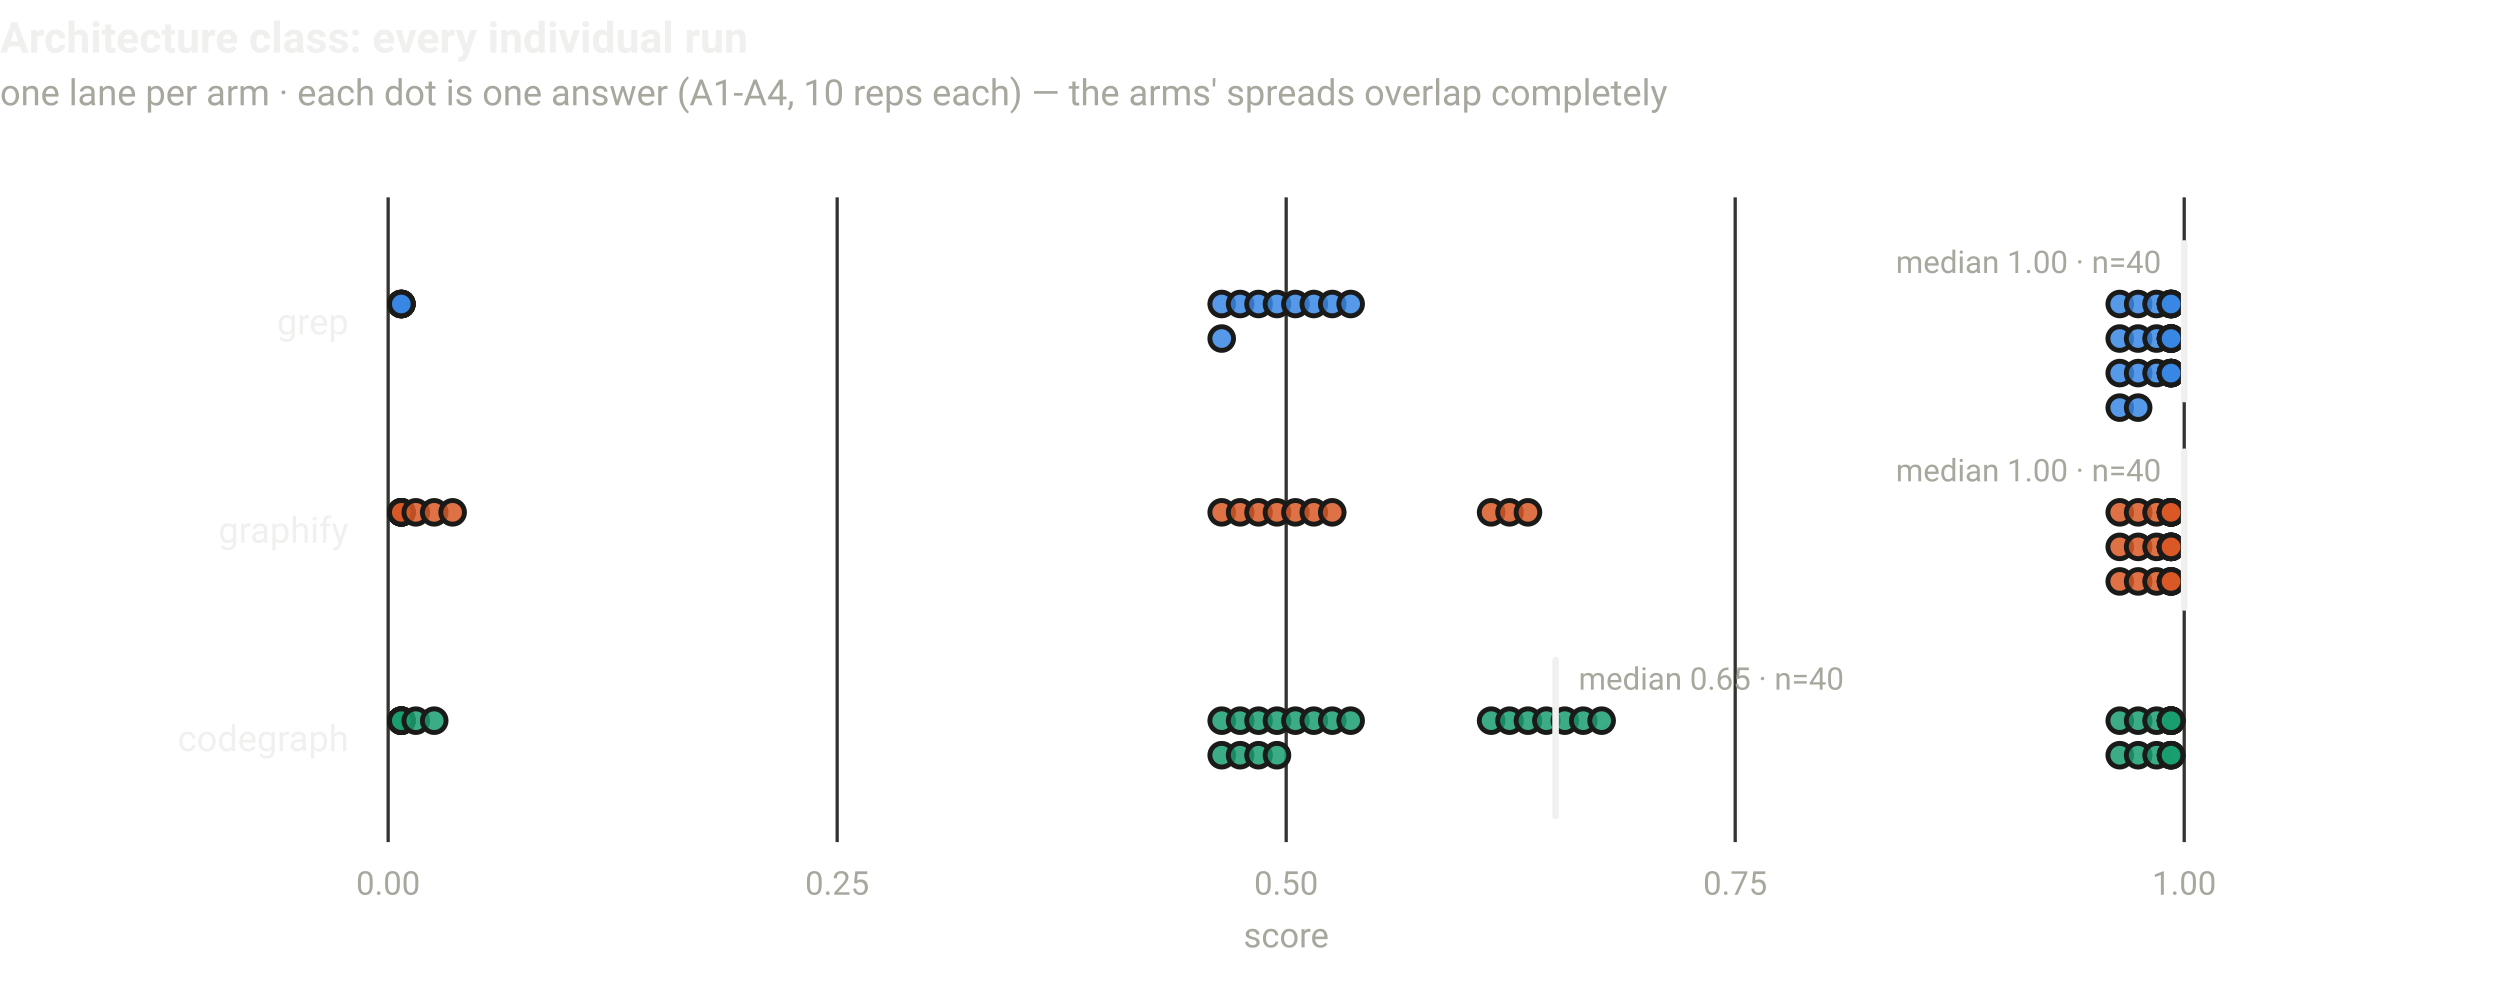
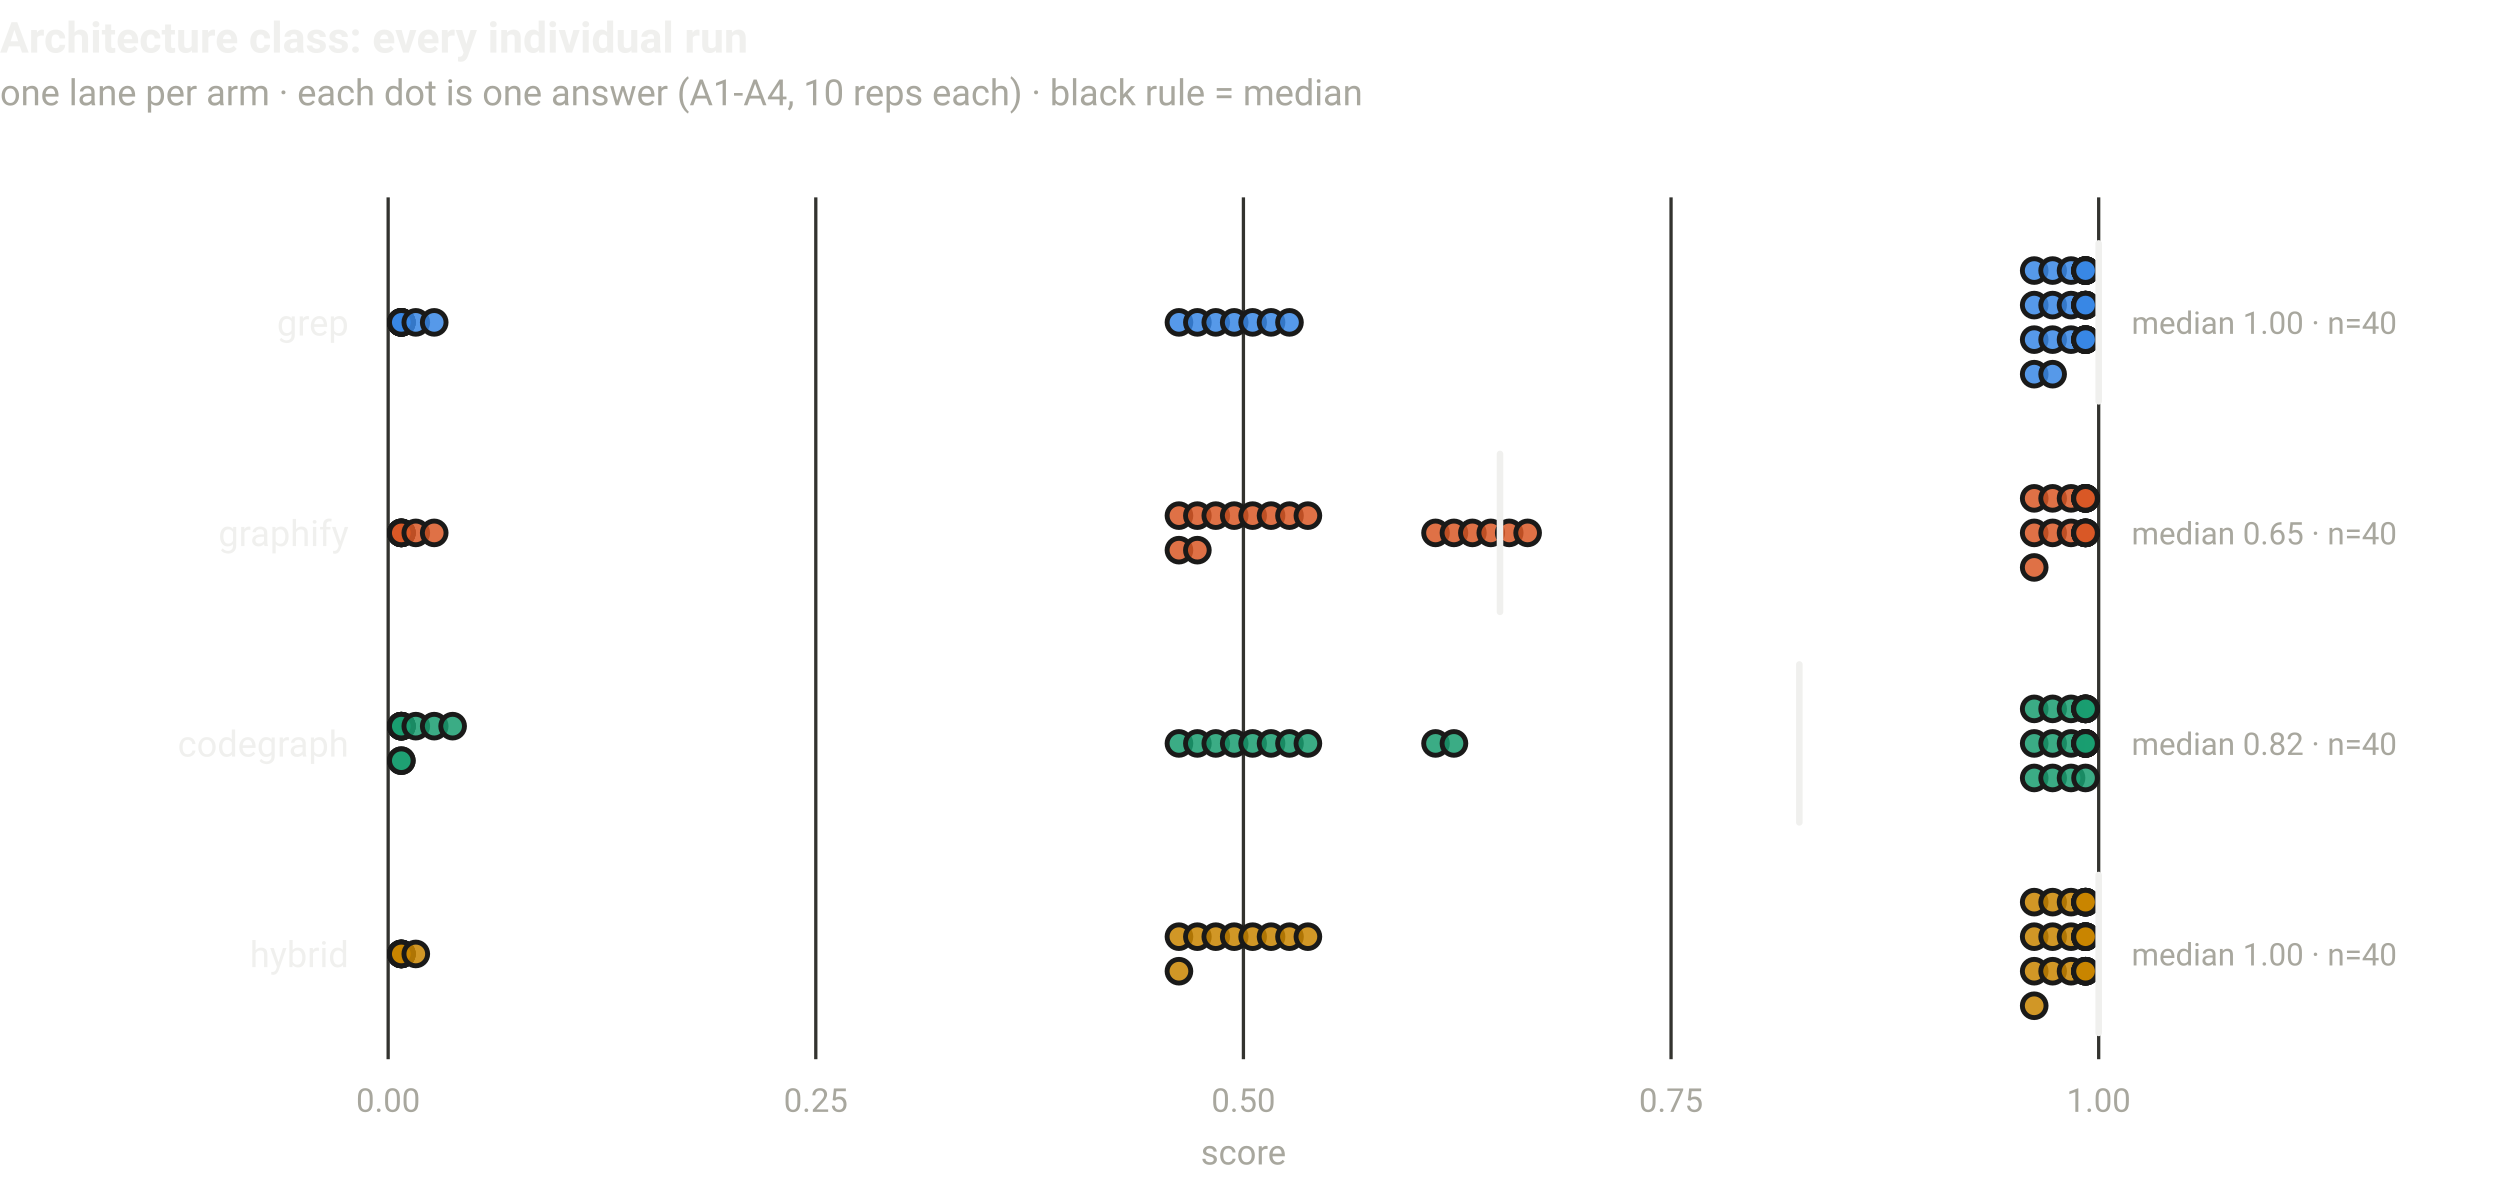
- <svg xmlns="http://www.w3.org/2000/svg" width="760" height="300" viewBox="0 0 760 300" font-family="system-ui,-apple-system,Segoe UI,Roboto,sans-serif" role="img">
+ <svg xmlns="http://www.w3.org/2000/svg" width="760" height="366" viewBox="0 0 760 366" font-family="system-ui,-apple-system,Segoe UI,Roboto,sans-serif" role="img">
  <text x="0" y="16" font-size="13" font-weight="600" fill="#f0f0ee">Architecture class: every individual run</text>
-   <text x="0" y="32" font-size="11" fill="#a8a79e">one lane per arm · each dot is one answer (A1-A4, 10 reps each) — the arms' spreads overlap completely</text>
-   <line x1="118" y1="60" x2="118" y2="256" stroke="#33332f" stroke-width="1" />
-   <text x="118" y="272" font-size="10" fill="#a8a79e" text-anchor="middle">0.00</text>
-   <line x1="254.5" y1="60" x2="254.5" y2="256" stroke="#33332f" stroke-width="1" />
-   <text x="254.5" y="272" font-size="10" fill="#a8a79e" text-anchor="middle">0.25</text>
-   <line x1="391" y1="60" x2="391" y2="256" stroke="#33332f" stroke-width="1" />
-   <text x="391" y="272" font-size="10" fill="#a8a79e" text-anchor="middle">0.50</text>
-   <line x1="527.5" y1="60" x2="527.5" y2="256" stroke="#33332f" stroke-width="1" />
-   <text x="527.5" y="272" font-size="10" fill="#a8a79e" text-anchor="middle">0.75</text>
-   <line x1="664" y1="60" x2="664" y2="256" stroke="#33332f" stroke-width="1" />
-   <text x="664" y="272" font-size="10" fill="#a8a79e" text-anchor="middle">1.00</text>
-   <text x="391" y="288" font-size="10.5" fill="#a8a79e" text-anchor="middle">score</text>
-   <text x="106" y="101.667" font-size="11" fill="#f0f0ee" text-anchor="end">grep</text>
-   <circle cx="644.4" cy="92.417" r="3.6" fill="#3987e5" fill-opacity="0.85" stroke="#1a1a19" stroke-width="1.5" />
-   <circle cx="650" cy="92.417" r="3.6" fill="#3987e5" fill-opacity="0.85" stroke="#1a1a19" stroke-width="1.5" />
-   <circle cx="655.6" cy="92.417" r="3.6" fill="#3987e5" fill-opacity="0.85" stroke="#1a1a19" stroke-width="1.5" />
-   <circle cx="660" cy="92.417" r="3.6" fill="#3987e5" fill-opacity="0.85" stroke="#1a1a19" stroke-width="1.5" />
-   <circle cx="660" cy="92.417" r="3.6" fill="#3987e5" fill-opacity="0.85" stroke="#1a1a19" stroke-width="1.5" />
-   <circle cx="660" cy="92.417" r="3.6" fill="#3987e5" fill-opacity="0.85" stroke="#1a1a19" stroke-width="1.5" />
-   <circle cx="660" cy="92.417" r="3.6" fill="#3987e5" fill-opacity="0.85" stroke="#1a1a19" stroke-width="1.5" />
-   <circle cx="371.4" cy="92.417" r="3.6" fill="#3987e5" fill-opacity="0.85" stroke="#1a1a19" stroke-width="1.5" />
-   <circle cx="660" cy="92.417" r="3.6" fill="#3987e5" fill-opacity="0.85" stroke="#1a1a19" stroke-width="1.5" />
-   <circle cx="122" cy="92.417" r="3.6" fill="#3987e5" fill-opacity="0.85" stroke="#1a1a19" stroke-width="1.5" />
-   <circle cx="122" cy="92.417" r="3.6" fill="#3987e5" fill-opacity="0.85" stroke="#1a1a19" stroke-width="1.5" />
-   <circle cx="122" cy="92.417" r="3.6" fill="#3987e5" fill-opacity="0.85" stroke="#1a1a19" stroke-width="1.5" />
-   <circle cx="644.4" cy="102.917" r="3.6" fill="#3987e5" fill-opacity="0.85" stroke="#1a1a19" stroke-width="1.5" />
-   <circle cx="650" cy="102.917" r="3.6" fill="#3987e5" fill-opacity="0.85" stroke="#1a1a19" stroke-width="1.5" />
-   <circle cx="655.6" cy="102.917" r="3.6" fill="#3987e5" fill-opacity="0.85" stroke="#1a1a19" stroke-width="1.5" />
-   <circle cx="660" cy="102.917" r="3.6" fill="#3987e5" fill-opacity="0.85" stroke="#1a1a19" stroke-width="1.5" />
-   <circle cx="660" cy="102.917" r="3.6" fill="#3987e5" fill-opacity="0.85" stroke="#1a1a19" stroke-width="1.5" />
-   <circle cx="660" cy="102.917" r="3.6" fill="#3987e5" fill-opacity="0.85" stroke="#1a1a19" stroke-width="1.5" />
-   <circle cx="660" cy="102.917" r="3.6" fill="#3987e5" fill-opacity="0.85" stroke="#1a1a19" stroke-width="1.5" />
-   <circle cx="660" cy="102.917" r="3.6" fill="#3987e5" fill-opacity="0.85" stroke="#1a1a19" stroke-width="1.5" />
-   <circle cx="644.4" cy="113.417" r="3.6" fill="#3987e5" fill-opacity="0.85" stroke="#1a1a19" stroke-width="1.5" />
-   <circle cx="650" cy="113.417" r="3.6" fill="#3987e5" fill-opacity="0.85" stroke="#1a1a19" stroke-width="1.5" />
-   <circle cx="655.6" cy="113.417" r="3.6" fill="#3987e5" fill-opacity="0.85" stroke="#1a1a19" stroke-width="1.5" />
-   <circle cx="660" cy="113.417" r="3.6" fill="#3987e5" fill-opacity="0.85" stroke="#1a1a19" stroke-width="1.5" />
-   <circle cx="660" cy="113.417" r="3.6" fill="#3987e5" fill-opacity="0.85" stroke="#1a1a19" stroke-width="1.5" />
-   <circle cx="660" cy="113.417" r="3.6" fill="#3987e5" fill-opacity="0.85" stroke="#1a1a19" stroke-width="1.5" />
-   <circle cx="377" cy="92.417" r="3.6" fill="#3987e5" fill-opacity="0.85" stroke="#1a1a19" stroke-width="1.5" />
-   <circle cx="382.6" cy="92.417" r="3.6" fill="#3987e5" fill-opacity="0.85" stroke="#1a1a19" stroke-width="1.5" />
-   <circle cx="388.2" cy="92.417" r="3.6" fill="#3987e5" fill-opacity="0.85" stroke="#1a1a19" stroke-width="1.5" />
-   <circle cx="660" cy="113.417" r="3.6" fill="#3987e5" fill-opacity="0.85" stroke="#1a1a19" stroke-width="1.5" />
-   <circle cx="660" cy="113.417" r="3.6" fill="#3987e5" fill-opacity="0.85" stroke="#1a1a19" stroke-width="1.5" />
-   <circle cx="393.8" cy="92.417" r="3.6" fill="#3987e5" fill-opacity="0.85" stroke="#1a1a19" stroke-width="1.5" />
-   <circle cx="399.4" cy="92.417" r="3.6" fill="#3987e5" fill-opacity="0.85" stroke="#1a1a19" stroke-width="1.5" />
-   <circle cx="122" cy="92.417" r="3.6" fill="#3987e5" fill-opacity="0.85" stroke="#1a1a19" stroke-width="1.5" />
-   <circle cx="405" cy="92.417" r="3.6" fill="#3987e5" fill-opacity="0.85" stroke="#1a1a19" stroke-width="1.5" />
-   <circle cx="644.4" cy="123.917" r="3.6" fill="#3987e5" fill-opacity="0.85" stroke="#1a1a19" stroke-width="1.5" />
-   <circle cx="410.6" cy="92.417" r="3.6" fill="#3987e5" fill-opacity="0.85" stroke="#1a1a19" stroke-width="1.5" />
-   <circle cx="122" cy="92.417" r="3.6" fill="#3987e5" fill-opacity="0.85" stroke="#1a1a19" stroke-width="1.5" />
-   <circle cx="650" cy="123.917" r="3.6" fill="#3987e5" fill-opacity="0.85" stroke="#1a1a19" stroke-width="1.5" />
-   <circle cx="371.4" cy="102.917" r="3.6" fill="#3987e5" fill-opacity="0.85" stroke="#1a1a19" stroke-width="1.5" />
-   <line x1="664" y1="74" x2="664" y2="121.333" stroke="#f0f0ee" stroke-width="2" stroke-linecap="round" />
-   <text x="657" y="83" font-size="9.5" fill="#a8a79e" text-anchor="end">median 1.00 · n=40</text>
-   <text x="106" y="165" font-size="11" fill="#f0f0ee" text-anchor="end">graphify</text>
-   <circle cx="644.4" cy="155.75" r="3.6" fill="#d95926" fill-opacity="0.85" stroke="#1a1a19" stroke-width="1.5" />
-   <circle cx="650" cy="155.75" r="3.6" fill="#d95926" fill-opacity="0.85" stroke="#1a1a19" stroke-width="1.5" />
-   <circle cx="655.6" cy="155.75" r="3.6" fill="#d95926" fill-opacity="0.85" stroke="#1a1a19" stroke-width="1.5" />
-   <circle cx="660" cy="155.75" r="3.6" fill="#d95926" fill-opacity="0.85" stroke="#1a1a19" stroke-width="1.5" />
-   <circle cx="660" cy="155.75" r="3.6" fill="#d95926" fill-opacity="0.85" stroke="#1a1a19" stroke-width="1.5" />
-   <circle cx="660" cy="155.75" r="3.6" fill="#d95926" fill-opacity="0.85" stroke="#1a1a19" stroke-width="1.5" />
-   <circle cx="371.4" cy="155.75" r="3.6" fill="#d95926" fill-opacity="0.85" stroke="#1a1a19" stroke-width="1.5" />
-   <circle cx="377" cy="155.75" r="3.6" fill="#d95926" fill-opacity="0.85" stroke="#1a1a19" stroke-width="1.5" />
-   <circle cx="382.6" cy="155.75" r="3.6" fill="#d95926" fill-opacity="0.85" stroke="#1a1a19" stroke-width="1.5" />
-   <circle cx="388.2" cy="155.75" r="3.6" fill="#d95926" fill-opacity="0.85" stroke="#1a1a19" stroke-width="1.5" />
-   <circle cx="122" cy="155.75" r="3.6" fill="#d95926" fill-opacity="0.85" stroke="#1a1a19" stroke-width="1.5" />
-   <circle cx="122" cy="155.75" r="3.6" fill="#d95926" fill-opacity="0.85" stroke="#1a1a19" stroke-width="1.5" />
-   <circle cx="453.3" cy="155.75" r="3.6" fill="#d95926" fill-opacity="0.85" stroke="#1a1a19" stroke-width="1.5" />
-   <circle cx="660" cy="155.75" r="3.6" fill="#d95926" fill-opacity="0.85" stroke="#1a1a19" stroke-width="1.5" />
-   <circle cx="660" cy="155.75" r="3.6" fill="#d95926" fill-opacity="0.85" stroke="#1a1a19" stroke-width="1.5" />
-   <circle cx="644.4" cy="166.25" r="3.6" fill="#d95926" fill-opacity="0.85" stroke="#1a1a19" stroke-width="1.5" />
-   <circle cx="458.9" cy="155.75" r="3.6" fill="#d95926" fill-opacity="0.85" stroke="#1a1a19" stroke-width="1.5" />
-   <circle cx="650" cy="166.25" r="3.6" fill="#d95926" fill-opacity="0.85" stroke="#1a1a19" stroke-width="1.5" />
-   <circle cx="464.5" cy="155.75" r="3.6" fill="#d95926" fill-opacity="0.85" stroke="#1a1a19" stroke-width="1.5" />
-   <circle cx="655.6" cy="166.25" r="3.6" fill="#d95926" fill-opacity="0.85" stroke="#1a1a19" stroke-width="1.5" />
-   <circle cx="660" cy="166.25" r="3.6" fill="#d95926" fill-opacity="0.85" stroke="#1a1a19" stroke-width="1.5" />
-   <circle cx="660" cy="166.25" r="3.6" fill="#d95926" fill-opacity="0.85" stroke="#1a1a19" stroke-width="1.5" />
-   <circle cx="660" cy="166.25" r="3.6" fill="#d95926" fill-opacity="0.85" stroke="#1a1a19" stroke-width="1.5" />
-   <circle cx="660" cy="166.25" r="3.6" fill="#d95926" fill-opacity="0.85" stroke="#1a1a19" stroke-width="1.5" />
-   <circle cx="660" cy="166.25" r="3.6" fill="#d95926" fill-opacity="0.85" stroke="#1a1a19" stroke-width="1.5" />
-   <circle cx="644.4" cy="176.75" r="3.6" fill="#d95926" fill-opacity="0.85" stroke="#1a1a19" stroke-width="1.5" />
-   <circle cx="650" cy="176.75" r="3.6" fill="#d95926" fill-opacity="0.85" stroke="#1a1a19" stroke-width="1.5" />
-   <circle cx="655.6" cy="176.75" r="3.6" fill="#d95926" fill-opacity="0.85" stroke="#1a1a19" stroke-width="1.5" />
-   <circle cx="660" cy="176.75" r="3.6" fill="#d95926" fill-opacity="0.85" stroke="#1a1a19" stroke-width="1.5" />
-   <circle cx="393.8" cy="155.75" r="3.6" fill="#d95926" fill-opacity="0.85" stroke="#1a1a19" stroke-width="1.5" />
-   <circle cx="660" cy="176.75" r="3.6" fill="#d95926" fill-opacity="0.85" stroke="#1a1a19" stroke-width="1.5" />
-   <circle cx="660" cy="176.75" r="3.6" fill="#d95926" fill-opacity="0.85" stroke="#1a1a19" stroke-width="1.5" />
-   <circle cx="399.4" cy="155.75" r="3.6" fill="#d95926" fill-opacity="0.85" stroke="#1a1a19" stroke-width="1.5" />
-   <circle cx="405" cy="155.75" r="3.6" fill="#d95926" fill-opacity="0.85" stroke="#1a1a19" stroke-width="1.5" />
-   <circle cx="122" cy="155.75" r="3.6" fill="#d95926" fill-opacity="0.85" stroke="#1a1a19" stroke-width="1.5" />
-   <circle cx="122" cy="155.75" r="3.6" fill="#d95926" fill-opacity="0.85" stroke="#1a1a19" stroke-width="1.5" />
-   <circle cx="122" cy="155.75" r="3.6" fill="#d95926" fill-opacity="0.85" stroke="#1a1a19" stroke-width="1.5" />
-   <circle cx="126.4" cy="155.75" r="3.6" fill="#d95926" fill-opacity="0.85" stroke="#1a1a19" stroke-width="1.5" />
-   <circle cx="132" cy="155.75" r="3.6" fill="#d95926" fill-opacity="0.85" stroke="#1a1a19" stroke-width="1.5" />
-   <circle cx="137.6" cy="155.75" r="3.6" fill="#d95926" fill-opacity="0.85" stroke="#1a1a19" stroke-width="1.5" />
-   <line x1="664" y1="137.333" x2="664" y2="184.667" stroke="#f0f0ee" stroke-width="2" stroke-linecap="round" />
-   <text x="657" y="146.333" font-size="9.5" fill="#a8a79e" text-anchor="end">median 1.00 · n=40</text>
-   <text x="106" y="228.333" font-size="11" fill="#f0f0ee" text-anchor="end">codegraph</text>
-   <circle cx="453.3" cy="219.083" r="3.6" fill="#199e70" fill-opacity="0.85" stroke="#1a1a19" stroke-width="1.5" />
-   <circle cx="644.4" cy="219.083" r="3.6" fill="#199e70" fill-opacity="0.85" stroke="#1a1a19" stroke-width="1.5" />
-   <circle cx="650" cy="219.083" r="3.6" fill="#199e70" fill-opacity="0.85" stroke="#1a1a19" stroke-width="1.5" />
-   <circle cx="371.4" cy="219.083" r="3.6" fill="#199e70" fill-opacity="0.85" stroke="#1a1a19" stroke-width="1.5" />
-   <circle cx="655.6" cy="219.083" r="3.6" fill="#199e70" fill-opacity="0.85" stroke="#1a1a19" stroke-width="1.5" />
-   <circle cx="660" cy="219.083" r="3.6" fill="#199e70" fill-opacity="0.85" stroke="#1a1a19" stroke-width="1.5" />
-   <circle cx="377" cy="219.083" r="3.6" fill="#199e70" fill-opacity="0.85" stroke="#1a1a19" stroke-width="1.5" />
-   <circle cx="382.6" cy="219.083" r="3.6" fill="#199e70" fill-opacity="0.85" stroke="#1a1a19" stroke-width="1.5" />
-   <circle cx="388.2" cy="219.083" r="3.6" fill="#199e70" fill-opacity="0.85" stroke="#1a1a19" stroke-width="1.5" />
-   <circle cx="122" cy="219.083" r="3.6" fill="#199e70" fill-opacity="0.85" stroke="#1a1a19" stroke-width="1.5" />
-   <circle cx="122" cy="219.083" r="3.6" fill="#199e70" fill-opacity="0.85" stroke="#1a1a19" stroke-width="1.5" />
-   <circle cx="122" cy="219.083" r="3.6" fill="#199e70" fill-opacity="0.85" stroke="#1a1a19" stroke-width="1.5" />
-   <circle cx="458.9" cy="219.083" r="3.6" fill="#199e70" fill-opacity="0.85" stroke="#1a1a19" stroke-width="1.5" />
-   <circle cx="660" cy="219.083" r="3.6" fill="#199e70" fill-opacity="0.85" stroke="#1a1a19" stroke-width="1.5" />
-   <circle cx="464.5" cy="219.083" r="3.6" fill="#199e70" fill-opacity="0.85" stroke="#1a1a19" stroke-width="1.5" />
-   <circle cx="470.1" cy="219.083" r="3.6" fill="#199e70" fill-opacity="0.85" stroke="#1a1a19" stroke-width="1.5" />
-   <circle cx="660" cy="219.083" r="3.6" fill="#199e70" fill-opacity="0.85" stroke="#1a1a19" stroke-width="1.5" />
-   <circle cx="475.7" cy="219.083" r="3.6" fill="#199e70" fill-opacity="0.85" stroke="#1a1a19" stroke-width="1.5" />
-   <circle cx="481.3" cy="219.083" r="3.6" fill="#199e70" fill-opacity="0.85" stroke="#1a1a19" stroke-width="1.5" />
-   <circle cx="393.8" cy="219.083" r="3.6" fill="#199e70" fill-opacity="0.85" stroke="#1a1a19" stroke-width="1.5" />
-   <circle cx="660" cy="219.083" r="3.6" fill="#199e70" fill-opacity="0.85" stroke="#1a1a19" stroke-width="1.5" />
-   <circle cx="399.4" cy="219.083" r="3.6" fill="#199e70" fill-opacity="0.85" stroke="#1a1a19" stroke-width="1.5" />
-   <circle cx="660" cy="219.083" r="3.6" fill="#199e70" fill-opacity="0.85" stroke="#1a1a19" stroke-width="1.5" />
-   <circle cx="486.9" cy="219.083" r="3.6" fill="#199e70" fill-opacity="0.85" stroke="#1a1a19" stroke-width="1.5" />
-   <circle cx="644.4" cy="229.583" r="3.6" fill="#199e70" fill-opacity="0.85" stroke="#1a1a19" stroke-width="1.5" />
-   <circle cx="405" cy="219.083" r="3.6" fill="#199e70" fill-opacity="0.85" stroke="#1a1a19" stroke-width="1.5" />
-   <circle cx="650" cy="229.583" r="3.6" fill="#199e70" fill-opacity="0.85" stroke="#1a1a19" stroke-width="1.5" />
-   <circle cx="655.6" cy="229.583" r="3.6" fill="#199e70" fill-opacity="0.85" stroke="#1a1a19" stroke-width="1.5" />
-   <circle cx="410.6" cy="219.083" r="3.6" fill="#199e70" fill-opacity="0.85" stroke="#1a1a19" stroke-width="1.5" />
-   <circle cx="660" cy="229.583" r="3.6" fill="#199e70" fill-opacity="0.85" stroke="#1a1a19" stroke-width="1.5" />
-   <circle cx="660" cy="229.583" r="3.6" fill="#199e70" fill-opacity="0.85" stroke="#1a1a19" stroke-width="1.5" />
-   <circle cx="660" cy="229.583" r="3.6" fill="#199e70" fill-opacity="0.85" stroke="#1a1a19" stroke-width="1.5" />
-   <circle cx="371.4" cy="229.583" r="3.6" fill="#199e70" fill-opacity="0.85" stroke="#1a1a19" stroke-width="1.5" />
-   <circle cx="122" cy="219.083" r="3.6" fill="#199e70" fill-opacity="0.85" stroke="#1a1a19" stroke-width="1.5" />
-   <circle cx="122" cy="219.083" r="3.6" fill="#199e70" fill-opacity="0.85" stroke="#1a1a19" stroke-width="1.5" />
-   <circle cx="377" cy="229.583" r="3.6" fill="#199e70" fill-opacity="0.85" stroke="#1a1a19" stroke-width="1.5" />
-   <circle cx="126.4" cy="219.083" r="3.6" fill="#199e70" fill-opacity="0.85" stroke="#1a1a19" stroke-width="1.5" />
-   <circle cx="382.6" cy="229.583" r="3.6" fill="#199e70" fill-opacity="0.85" stroke="#1a1a19" stroke-width="1.5" />
-   <circle cx="132" cy="219.083" r="3.6" fill="#199e70" fill-opacity="0.85" stroke="#1a1a19" stroke-width="1.5" />
-   <circle cx="388.2" cy="229.583" r="3.6" fill="#199e70" fill-opacity="0.85" stroke="#1a1a19" stroke-width="1.5" />
-   <line x1="472.9" y1="200.667" x2="472.9" y2="248" stroke="#f0f0ee" stroke-width="2" stroke-linecap="round" />
-   <text x="479.9" y="209.667" font-size="9.5" fill="#a8a79e" text-anchor="start">median 0.65 · n=40</text>
+   <text x="0" y="32" font-size="11" fill="#a8a79e">one lane per arm · each dot is one answer (A1-A4, 10 reps each) · black rule = median</text>
+   <line x1="118" y1="60" x2="118" y2="322" stroke="#33332f" stroke-width="1" />
+   <text x="118" y="338" font-size="10" fill="#a8a79e" text-anchor="middle">0.00</text>
+   <line x1="248" y1="60" x2="248" y2="322" stroke="#33332f" stroke-width="1" />
+   <text x="248" y="338" font-size="10" fill="#a8a79e" text-anchor="middle">0.25</text>
+   <line x1="378" y1="60" x2="378" y2="322" stroke="#33332f" stroke-width="1" />
+   <text x="378" y="338" font-size="10" fill="#a8a79e" text-anchor="middle">0.50</text>
+   <line x1="508" y1="60" x2="508" y2="322" stroke="#33332f" stroke-width="1" />
+   <text x="508" y="338" font-size="10" fill="#a8a79e" text-anchor="middle">0.75</text>
+   <line x1="638" y1="60" x2="638" y2="322" stroke="#33332f" stroke-width="1" />
+   <text x="638" y="338" font-size="10" fill="#a8a79e" text-anchor="middle">1.00</text>
+   <text x="378" y="354" font-size="10.5" fill="#a8a79e" text-anchor="middle">score</text>
+   <text x="106" y="102" font-size="11" fill="#f0f0ee" text-anchor="end">grep</text>
+   <circle cx="618.4" cy="82.25" r="3.6" fill="#3987e5" fill-opacity="0.85" stroke="#1a1a19" stroke-width="1.5" />
+   <circle cx="624" cy="82.25" r="3.6" fill="#3987e5" fill-opacity="0.85" stroke="#1a1a19" stroke-width="1.5" />
+   <circle cx="629.6" cy="82.25" r="3.6" fill="#3987e5" fill-opacity="0.85" stroke="#1a1a19" stroke-width="1.5" />
+   <circle cx="634" cy="82.25" r="3.6" fill="#3987e5" fill-opacity="0.85" stroke="#1a1a19" stroke-width="1.5" />
+   <circle cx="634" cy="82.25" r="3.6" fill="#3987e5" fill-opacity="0.85" stroke="#1a1a19" stroke-width="1.5" />
+   <circle cx="634" cy="82.25" r="3.6" fill="#3987e5" fill-opacity="0.85" stroke="#1a1a19" stroke-width="1.5" />
+   <circle cx="634" cy="82.25" r="3.6" fill="#3987e5" fill-opacity="0.85" stroke="#1a1a19" stroke-width="1.5" />
+   <circle cx="634" cy="82.25" r="3.6" fill="#3987e5" fill-opacity="0.85" stroke="#1a1a19" stroke-width="1.5" />
+   <circle cx="358.4" cy="98" r="3.6" fill="#3987e5" fill-opacity="0.85" stroke="#1a1a19" stroke-width="1.5" />
+   <circle cx="122" cy="98" r="3.6" fill="#3987e5" fill-opacity="0.85" stroke="#1a1a19" stroke-width="1.5" />
+   <circle cx="364" cy="98" r="3.6" fill="#3987e5" fill-opacity="0.85" stroke="#1a1a19" stroke-width="1.5" />
+   <circle cx="122" cy="98" r="3.6" fill="#3987e5" fill-opacity="0.85" stroke="#1a1a19" stroke-width="1.5" />
+   <circle cx="618.4" cy="92.75" r="3.6" fill="#3987e5" fill-opacity="0.85" stroke="#1a1a19" stroke-width="1.5" />
+   <circle cx="624" cy="92.75" r="3.6" fill="#3987e5" fill-opacity="0.85" stroke="#1a1a19" stroke-width="1.5" />
+   <circle cx="629.6" cy="92.75" r="3.6" fill="#3987e5" fill-opacity="0.85" stroke="#1a1a19" stroke-width="1.5" />
+   <circle cx="634" cy="92.75" r="3.6" fill="#3987e5" fill-opacity="0.85" stroke="#1a1a19" stroke-width="1.5" />
+   <circle cx="634" cy="92.75" r="3.6" fill="#3987e5" fill-opacity="0.85" stroke="#1a1a19" stroke-width="1.5" />
+   <circle cx="634" cy="92.75" r="3.6" fill="#3987e5" fill-opacity="0.85" stroke="#1a1a19" stroke-width="1.5" />
+   <circle cx="634" cy="92.75" r="3.6" fill="#3987e5" fill-opacity="0.85" stroke="#1a1a19" stroke-width="1.5" />
+   <circle cx="634" cy="92.75" r="3.6" fill="#3987e5" fill-opacity="0.85" stroke="#1a1a19" stroke-width="1.5" />
+   <circle cx="618.4" cy="103.25" r="3.6" fill="#3987e5" fill-opacity="0.85" stroke="#1a1a19" stroke-width="1.5" />
+   <circle cx="624" cy="103.25" r="3.6" fill="#3987e5" fill-opacity="0.85" stroke="#1a1a19" stroke-width="1.5" />
+   <circle cx="629.6" cy="103.25" r="3.6" fill="#3987e5" fill-opacity="0.85" stroke="#1a1a19" stroke-width="1.5" />
+   <circle cx="634" cy="103.25" r="3.6" fill="#3987e5" fill-opacity="0.85" stroke="#1a1a19" stroke-width="1.5" />
+   <circle cx="634" cy="103.25" r="3.6" fill="#3987e5" fill-opacity="0.85" stroke="#1a1a19" stroke-width="1.5" />
+   <circle cx="634" cy="103.25" r="3.6" fill="#3987e5" fill-opacity="0.85" stroke="#1a1a19" stroke-width="1.5" />
+   <circle cx="369.6" cy="98" r="3.6" fill="#3987e5" fill-opacity="0.85" stroke="#1a1a19" stroke-width="1.5" />
+   <circle cx="634" cy="103.25" r="3.6" fill="#3987e5" fill-opacity="0.85" stroke="#1a1a19" stroke-width="1.5" />
+   <circle cx="634" cy="103.25" r="3.6" fill="#3987e5" fill-opacity="0.85" stroke="#1a1a19" stroke-width="1.5" />
+   <circle cx="618.4" cy="113.75" r="3.6" fill="#3987e5" fill-opacity="0.85" stroke="#1a1a19" stroke-width="1.5" />
+   <circle cx="375.2" cy="98" r="3.6" fill="#3987e5" fill-opacity="0.85" stroke="#1a1a19" stroke-width="1.5" />
+   <circle cx="380.8" cy="98" r="3.6" fill="#3987e5" fill-opacity="0.85" stroke="#1a1a19" stroke-width="1.5" />
+   <circle cx="624" cy="113.75" r="3.6" fill="#3987e5" fill-opacity="0.85" stroke="#1a1a19" stroke-width="1.5" />
+   <circle cx="122" cy="98" r="3.6" fill="#3987e5" fill-opacity="0.85" stroke="#1a1a19" stroke-width="1.5" />
+   <circle cx="386.4" cy="98" r="3.6" fill="#3987e5" fill-opacity="0.85" stroke="#1a1a19" stroke-width="1.5" />
+   <circle cx="122" cy="98" r="3.6" fill="#3987e5" fill-opacity="0.85" stroke="#1a1a19" stroke-width="1.5" />
+   <circle cx="392" cy="98" r="3.6" fill="#3987e5" fill-opacity="0.85" stroke="#1a1a19" stroke-width="1.5" />
+   <circle cx="122" cy="98" r="3.6" fill="#3987e5" fill-opacity="0.85" stroke="#1a1a19" stroke-width="1.5" />
+   <circle cx="126.4" cy="98" r="3.6" fill="#3987e5" fill-opacity="0.85" stroke="#1a1a19" stroke-width="1.5" />
+   <circle cx="132" cy="98" r="3.6" fill="#3987e5" fill-opacity="0.85" stroke="#1a1a19" stroke-width="1.5" />
+   <line x1="638" y1="74" x2="638" y2="122" stroke="#f0f0ee" stroke-width="2" stroke-linecap="round" />
+   <text x="648" y="101.5" font-size="9.5" fill="#a8a79e">median 1.00 · n=40</text>
+   <text x="106" y="166" font-size="11" fill="#f0f0ee" text-anchor="end">graphify</text>
+   <circle cx="436.4" cy="162" r="3.6" fill="#d95926" fill-opacity="0.85" stroke="#1a1a19" stroke-width="1.5" />
+   <circle cx="618.4" cy="151.5" r="3.6" fill="#d95926" fill-opacity="0.85" stroke="#1a1a19" stroke-width="1.5" />
+   <circle cx="442" cy="162" r="3.6" fill="#d95926" fill-opacity="0.85" stroke="#1a1a19" stroke-width="1.5" />
+   <circle cx="624" cy="151.5" r="3.6" fill="#d95926" fill-opacity="0.85" stroke="#1a1a19" stroke-width="1.5" />
+   <circle cx="629.6" cy="151.5" r="3.6" fill="#d95926" fill-opacity="0.85" stroke="#1a1a19" stroke-width="1.5" />
+   <circle cx="634" cy="151.5" r="3.6" fill="#d95926" fill-opacity="0.85" stroke="#1a1a19" stroke-width="1.5" />
+   <circle cx="634" cy="151.5" r="3.6" fill="#d95926" fill-opacity="0.85" stroke="#1a1a19" stroke-width="1.5" />
+   <circle cx="358.4" cy="156.75" r="3.6" fill="#d95926" fill-opacity="0.85" stroke="#1a1a19" stroke-width="1.5" />
+   <circle cx="364" cy="156.75" r="3.6" fill="#d95926" fill-opacity="0.85" stroke="#1a1a19" stroke-width="1.5" />
+   <circle cx="369.6" cy="156.75" r="3.6" fill="#d95926" fill-opacity="0.85" stroke="#1a1a19" stroke-width="1.5" />
+   <circle cx="122" cy="162" r="3.6" fill="#d95926" fill-opacity="0.85" stroke="#1a1a19" stroke-width="1.5" />
+   <circle cx="375.2" cy="156.75" r="3.6" fill="#d95926" fill-opacity="0.85" stroke="#1a1a19" stroke-width="1.5" />
+   <circle cx="634" cy="151.5" r="3.6" fill="#d95926" fill-opacity="0.85" stroke="#1a1a19" stroke-width="1.5" />
+   <circle cx="447.6" cy="162" r="3.6" fill="#d95926" fill-opacity="0.85" stroke="#1a1a19" stroke-width="1.5" />
+   <circle cx="453.2" cy="162" r="3.6" fill="#d95926" fill-opacity="0.85" stroke="#1a1a19" stroke-width="1.5" />
+   <circle cx="458.8" cy="162" r="3.6" fill="#d95926" fill-opacity="0.85" stroke="#1a1a19" stroke-width="1.5" />
+   <circle cx="464.4" cy="162" r="3.6" fill="#d95926" fill-opacity="0.85" stroke="#1a1a19" stroke-width="1.5" />
+   <circle cx="634" cy="151.5" r="3.6" fill="#d95926" fill-opacity="0.85" stroke="#1a1a19" stroke-width="1.5" />
+   <circle cx="634" cy="151.5" r="3.6" fill="#d95926" fill-opacity="0.85" stroke="#1a1a19" stroke-width="1.5" />
+   <circle cx="618.4" cy="162" r="3.6" fill="#d95926" fill-opacity="0.85" stroke="#1a1a19" stroke-width="1.5" />
+   <circle cx="624" cy="162" r="3.6" fill="#d95926" fill-opacity="0.85" stroke="#1a1a19" stroke-width="1.5" />
+   <circle cx="629.6" cy="162" r="3.6" fill="#d95926" fill-opacity="0.85" stroke="#1a1a19" stroke-width="1.5" />
+   <circle cx="634" cy="162" r="3.6" fill="#d95926" fill-opacity="0.85" stroke="#1a1a19" stroke-width="1.5" />
+   <circle cx="634" cy="162" r="3.6" fill="#d95926" fill-opacity="0.85" stroke="#1a1a19" stroke-width="1.5" />
+   <circle cx="634" cy="162" r="3.6" fill="#d95926" fill-opacity="0.85" stroke="#1a1a19" stroke-width="1.5" />
+   <circle cx="634" cy="162" r="3.6" fill="#d95926" fill-opacity="0.85" stroke="#1a1a19" stroke-width="1.5" />
+   <circle cx="380.8" cy="156.75" r="3.6" fill="#d95926" fill-opacity="0.85" stroke="#1a1a19" stroke-width="1.5" />
+   <circle cx="386.4" cy="156.75" r="3.6" fill="#d95926" fill-opacity="0.85" stroke="#1a1a19" stroke-width="1.5" />
+   <circle cx="634" cy="162" r="3.6" fill="#d95926" fill-opacity="0.85" stroke="#1a1a19" stroke-width="1.5" />
+   <circle cx="392" cy="156.75" r="3.6" fill="#d95926" fill-opacity="0.85" stroke="#1a1a19" stroke-width="1.5" />
+   <circle cx="397.6" cy="156.75" r="3.6" fill="#d95926" fill-opacity="0.85" stroke="#1a1a19" stroke-width="1.5" />
+   <circle cx="618.4" cy="172.5" r="3.6" fill="#d95926" fill-opacity="0.85" stroke="#1a1a19" stroke-width="1.5" />
+   <circle cx="358.4" cy="167.25" r="3.6" fill="#d95926" fill-opacity="0.85" stroke="#1a1a19" stroke-width="1.5" />
+   <circle cx="122" cy="162" r="3.6" fill="#d95926" fill-opacity="0.85" stroke="#1a1a19" stroke-width="1.5" />
+   <circle cx="122" cy="162" r="3.6" fill="#d95926" fill-opacity="0.85" stroke="#1a1a19" stroke-width="1.5" />
+   <circle cx="122" cy="162" r="3.6" fill="#d95926" fill-opacity="0.85" stroke="#1a1a19" stroke-width="1.5" />
+   <circle cx="364" cy="167.25" r="3.6" fill="#d95926" fill-opacity="0.85" stroke="#1a1a19" stroke-width="1.5" />
+   <circle cx="122" cy="162" r="3.6" fill="#d95926" fill-opacity="0.85" stroke="#1a1a19" stroke-width="1.5" />
+   <circle cx="126.4" cy="162" r="3.6" fill="#d95926" fill-opacity="0.85" stroke="#1a1a19" stroke-width="1.5" />
+   <circle cx="132" cy="162" r="3.6" fill="#d95926" fill-opacity="0.85" stroke="#1a1a19" stroke-width="1.5" />
+   <line x1="456" y1="138" x2="456" y2="186" stroke="#f0f0ee" stroke-width="2" stroke-linecap="round" />
+   <text x="648" y="165.5" font-size="9.5" fill="#a8a79e">median 0.65 · n=40</text>
+   <text x="106" y="230" font-size="11" fill="#f0f0ee" text-anchor="end">codegraph</text>
+   <circle cx="618.4" cy="215.5" r="3.6" fill="#199e70" fill-opacity="0.85" stroke="#1a1a19" stroke-width="1.5" />
+   <circle cx="436.4" cy="226" r="3.6" fill="#199e70" fill-opacity="0.85" stroke="#1a1a19" stroke-width="1.5" />
+   <circle cx="624" cy="215.5" r="3.6" fill="#199e70" fill-opacity="0.85" stroke="#1a1a19" stroke-width="1.5" />
+   <circle cx="122" cy="220.75" r="3.6" fill="#199e70" fill-opacity="0.85" stroke="#1a1a19" stroke-width="1.5" />
+   <circle cx="629.6" cy="215.5" r="3.6" fill="#199e70" fill-opacity="0.85" stroke="#1a1a19" stroke-width="1.5" />
+   <circle cx="358.4" cy="226" r="3.6" fill="#199e70" fill-opacity="0.85" stroke="#1a1a19" stroke-width="1.5" />
+   <circle cx="634" cy="215.5" r="3.6" fill="#199e70" fill-opacity="0.85" stroke="#1a1a19" stroke-width="1.5" />
+   <circle cx="634" cy="215.5" r="3.6" fill="#199e70" fill-opacity="0.85" stroke="#1a1a19" stroke-width="1.5" />
+   <circle cx="634" cy="215.5" r="3.6" fill="#199e70" fill-opacity="0.85" stroke="#1a1a19" stroke-width="1.5" />
+   <circle cx="364" cy="226" r="3.6" fill="#199e70" fill-opacity="0.85" stroke="#1a1a19" stroke-width="1.5" />
+   <circle cx="122" cy="220.75" r="3.6" fill="#199e70" fill-opacity="0.85" stroke="#1a1a19" stroke-width="1.5" />
+   <circle cx="122" cy="220.75" r="3.6" fill="#199e70" fill-opacity="0.85" stroke="#1a1a19" stroke-width="1.5" />
+   <circle cx="634" cy="215.5" r="3.6" fill="#199e70" fill-opacity="0.85" stroke="#1a1a19" stroke-width="1.5" />
+   <circle cx="634" cy="215.5" r="3.6" fill="#199e70" fill-opacity="0.85" stroke="#1a1a19" stroke-width="1.5" />
+   <circle cx="618.4" cy="226" r="3.6" fill="#199e70" fill-opacity="0.85" stroke="#1a1a19" stroke-width="1.5" />
+   <circle cx="624" cy="226" r="3.6" fill="#199e70" fill-opacity="0.85" stroke="#1a1a19" stroke-width="1.5" />
+   <circle cx="629.6" cy="226" r="3.6" fill="#199e70" fill-opacity="0.85" stroke="#1a1a19" stroke-width="1.5" />
+   <circle cx="442" cy="226" r="3.6" fill="#199e70" fill-opacity="0.85" stroke="#1a1a19" stroke-width="1.5" />
+   <circle cx="634" cy="226" r="3.6" fill="#199e70" fill-opacity="0.85" stroke="#1a1a19" stroke-width="1.5" />
+   <circle cx="634" cy="226" r="3.6" fill="#199e70" fill-opacity="0.85" stroke="#1a1a19" stroke-width="1.5" />
+   <circle cx="634" cy="226" r="3.6" fill="#199e70" fill-opacity="0.85" stroke="#1a1a19" stroke-width="1.5" />
+   <circle cx="369.6" cy="226" r="3.6" fill="#199e70" fill-opacity="0.85" stroke="#1a1a19" stroke-width="1.5" />
+   <circle cx="634" cy="226" r="3.6" fill="#199e70" fill-opacity="0.85" stroke="#1a1a19" stroke-width="1.5" />
+   <circle cx="634" cy="226" r="3.6" fill="#199e70" fill-opacity="0.85" stroke="#1a1a19" stroke-width="1.5" />
+   <circle cx="618.4" cy="236.5" r="3.6" fill="#199e70" fill-opacity="0.85" stroke="#1a1a19" stroke-width="1.5" />
+   <circle cx="624" cy="236.5" r="3.6" fill="#199e70" fill-opacity="0.85" stroke="#1a1a19" stroke-width="1.5" />
+   <circle cx="375.2" cy="226" r="3.6" fill="#199e70" fill-opacity="0.85" stroke="#1a1a19" stroke-width="1.5" />
+   <circle cx="629.6" cy="236.5" r="3.6" fill="#199e70" fill-opacity="0.85" stroke="#1a1a19" stroke-width="1.5" />
+   <circle cx="380.8" cy="226" r="3.6" fill="#199e70" fill-opacity="0.85" stroke="#1a1a19" stroke-width="1.5" />
+   <circle cx="386.4" cy="226" r="3.6" fill="#199e70" fill-opacity="0.85" stroke="#1a1a19" stroke-width="1.5" />
+   <circle cx="392" cy="226" r="3.6" fill="#199e70" fill-opacity="0.85" stroke="#1a1a19" stroke-width="1.5" />
+   <circle cx="634" cy="236.5" r="3.6" fill="#199e70" fill-opacity="0.85" stroke="#1a1a19" stroke-width="1.5" />
+   <circle cx="397.6" cy="226" r="3.6" fill="#199e70" fill-opacity="0.85" stroke="#1a1a19" stroke-width="1.5" />
+   <circle cx="122" cy="220.75" r="3.6" fill="#199e70" fill-opacity="0.85" stroke="#1a1a19" stroke-width="1.5" />
+   <circle cx="122" cy="220.75" r="3.6" fill="#199e70" fill-opacity="0.85" stroke="#1a1a19" stroke-width="1.5" />
+   <circle cx="126.4" cy="220.75" r="3.6" fill="#199e70" fill-opacity="0.85" stroke="#1a1a19" stroke-width="1.5" />
+   <circle cx="132" cy="220.75" r="3.6" fill="#199e70" fill-opacity="0.85" stroke="#1a1a19" stroke-width="1.5" />
+   <circle cx="137.6" cy="220.75" r="3.6" fill="#199e70" fill-opacity="0.85" stroke="#1a1a19" stroke-width="1.5" />
+   <circle cx="122" cy="231.25" r="3.6" fill="#199e70" fill-opacity="0.85" stroke="#1a1a19" stroke-width="1.5" />
+   <circle cx="122" cy="231.25" r="3.6" fill="#199e70" fill-opacity="0.85" stroke="#1a1a19" stroke-width="1.5" />
+   <line x1="547" y1="202" x2="547" y2="250" stroke="#f0f0ee" stroke-width="2" stroke-linecap="round" />
+   <text x="648" y="229.5" font-size="9.5" fill="#a8a79e">median 0.82 · n=40</text>
+   <text x="106" y="294" font-size="11" fill="#f0f0ee" text-anchor="end">hybrid</text>
+   <circle cx="618.4" cy="274.25" r="3.6" fill="#c98500" fill-opacity="0.85" stroke="#1a1a19" stroke-width="1.5" />
+   <circle cx="624" cy="274.25" r="3.6" fill="#c98500" fill-opacity="0.85" stroke="#1a1a19" stroke-width="1.5" />
+   <circle cx="629.6" cy="274.25" r="3.6" fill="#c98500" fill-opacity="0.85" stroke="#1a1a19" stroke-width="1.5" />
+   <circle cx="634" cy="274.25" r="3.6" fill="#c98500" fill-opacity="0.85" stroke="#1a1a19" stroke-width="1.5" />
+   <circle cx="634" cy="274.25" r="3.6" fill="#c98500" fill-opacity="0.85" stroke="#1a1a19" stroke-width="1.5" />
+   <circle cx="634" cy="274.25" r="3.6" fill="#c98500" fill-opacity="0.85" stroke="#1a1a19" stroke-width="1.5" />
+   <circle cx="634" cy="274.25" r="3.6" fill="#c98500" fill-opacity="0.85" stroke="#1a1a19" stroke-width="1.5" />
+   <circle cx="358.4" cy="284.75" r="3.6" fill="#c98500" fill-opacity="0.85" stroke="#1a1a19" stroke-width="1.5" />
+   <circle cx="364" cy="284.75" r="3.6" fill="#c98500" fill-opacity="0.85" stroke="#1a1a19" stroke-width="1.5" />
+   <circle cx="369.6" cy="284.75" r="3.6" fill="#c98500" fill-opacity="0.85" stroke="#1a1a19" stroke-width="1.5" />
+   <circle cx="375.2" cy="284.75" r="3.6" fill="#c98500" fill-opacity="0.85" stroke="#1a1a19" stroke-width="1.5" />
+   <circle cx="122" cy="290" r="3.6" fill="#c98500" fill-opacity="0.85" stroke="#1a1a19" stroke-width="1.5" />
+   <circle cx="634" cy="274.25" r="3.6" fill="#c98500" fill-opacity="0.85" stroke="#1a1a19" stroke-width="1.5" />
+   <circle cx="618.4" cy="284.75" r="3.6" fill="#c98500" fill-opacity="0.85" stroke="#1a1a19" stroke-width="1.5" />
+   <circle cx="624" cy="284.75" r="3.6" fill="#c98500" fill-opacity="0.85" stroke="#1a1a19" stroke-width="1.5" />
+   <circle cx="629.6" cy="284.75" r="3.6" fill="#c98500" fill-opacity="0.85" stroke="#1a1a19" stroke-width="1.5" />
+   <circle cx="634" cy="284.75" r="3.6" fill="#c98500" fill-opacity="0.85" stroke="#1a1a19" stroke-width="1.5" />
+   <circle cx="634" cy="284.75" r="3.6" fill="#c98500" fill-opacity="0.85" stroke="#1a1a19" stroke-width="1.5" />
+   <circle cx="634" cy="284.75" r="3.6" fill="#c98500" fill-opacity="0.85" stroke="#1a1a19" stroke-width="1.5" />
+   <circle cx="634" cy="284.75" r="3.6" fill="#c98500" fill-opacity="0.85" stroke="#1a1a19" stroke-width="1.5" />
+   <circle cx="634" cy="284.75" r="3.6" fill="#c98500" fill-opacity="0.85" stroke="#1a1a19" stroke-width="1.5" />
+   <circle cx="618.4" cy="295.25" r="3.6" fill="#c98500" fill-opacity="0.85" stroke="#1a1a19" stroke-width="1.5" />
+   <circle cx="624" cy="295.25" r="3.6" fill="#c98500" fill-opacity="0.85" stroke="#1a1a19" stroke-width="1.5" />
+   <circle cx="629.6" cy="295.25" r="3.6" fill="#c98500" fill-opacity="0.85" stroke="#1a1a19" stroke-width="1.5" />
+   <circle cx="634" cy="295.25" r="3.6" fill="#c98500" fill-opacity="0.85" stroke="#1a1a19" stroke-width="1.5" />
+   <circle cx="634" cy="295.25" r="3.6" fill="#c98500" fill-opacity="0.85" stroke="#1a1a19" stroke-width="1.5" />
+   <circle cx="634" cy="295.25" r="3.6" fill="#c98500" fill-opacity="0.85" stroke="#1a1a19" stroke-width="1.5" />
+   <circle cx="380.8" cy="284.75" r="3.6" fill="#c98500" fill-opacity="0.85" stroke="#1a1a19" stroke-width="1.5" />
+   <circle cx="634" cy="295.25" r="3.6" fill="#c98500" fill-opacity="0.85" stroke="#1a1a19" stroke-width="1.5" />
+   <circle cx="634" cy="295.25" r="3.6" fill="#c98500" fill-opacity="0.85" stroke="#1a1a19" stroke-width="1.5" />
+   <circle cx="618.4" cy="305.75" r="3.6" fill="#c98500" fill-opacity="0.85" stroke="#1a1a19" stroke-width="1.5" />
+   <circle cx="386.4" cy="284.75" r="3.6" fill="#c98500" fill-opacity="0.85" stroke="#1a1a19" stroke-width="1.5" />
+   <circle cx="392" cy="284.75" r="3.6" fill="#c98500" fill-opacity="0.85" stroke="#1a1a19" stroke-width="1.5" />
+   <circle cx="397.6" cy="284.75" r="3.6" fill="#c98500" fill-opacity="0.85" stroke="#1a1a19" stroke-width="1.5" />
+   <circle cx="122" cy="290" r="3.6" fill="#c98500" fill-opacity="0.85" stroke="#1a1a19" stroke-width="1.5" />
+   <circle cx="122" cy="290" r="3.6" fill="#c98500" fill-opacity="0.85" stroke="#1a1a19" stroke-width="1.5" />
+   <circle cx="122" cy="290" r="3.6" fill="#c98500" fill-opacity="0.85" stroke="#1a1a19" stroke-width="1.5" />
+   <circle cx="122" cy="290" r="3.6" fill="#c98500" fill-opacity="0.85" stroke="#1a1a19" stroke-width="1.5" />
+   <circle cx="358.4" cy="295.25" r="3.6" fill="#c98500" fill-opacity="0.85" stroke="#1a1a19" stroke-width="1.5" />
+   <circle cx="126.4" cy="290" r="3.6" fill="#c98500" fill-opacity="0.85" stroke="#1a1a19" stroke-width="1.5" />
+   <line x1="638" y1="266" x2="638" y2="314" stroke="#f0f0ee" stroke-width="2" stroke-linecap="round" />
+   <text x="648" y="293.5" font-size="9.5" fill="#a8a79e">median 1.00 · n=40</text>
</svg>
